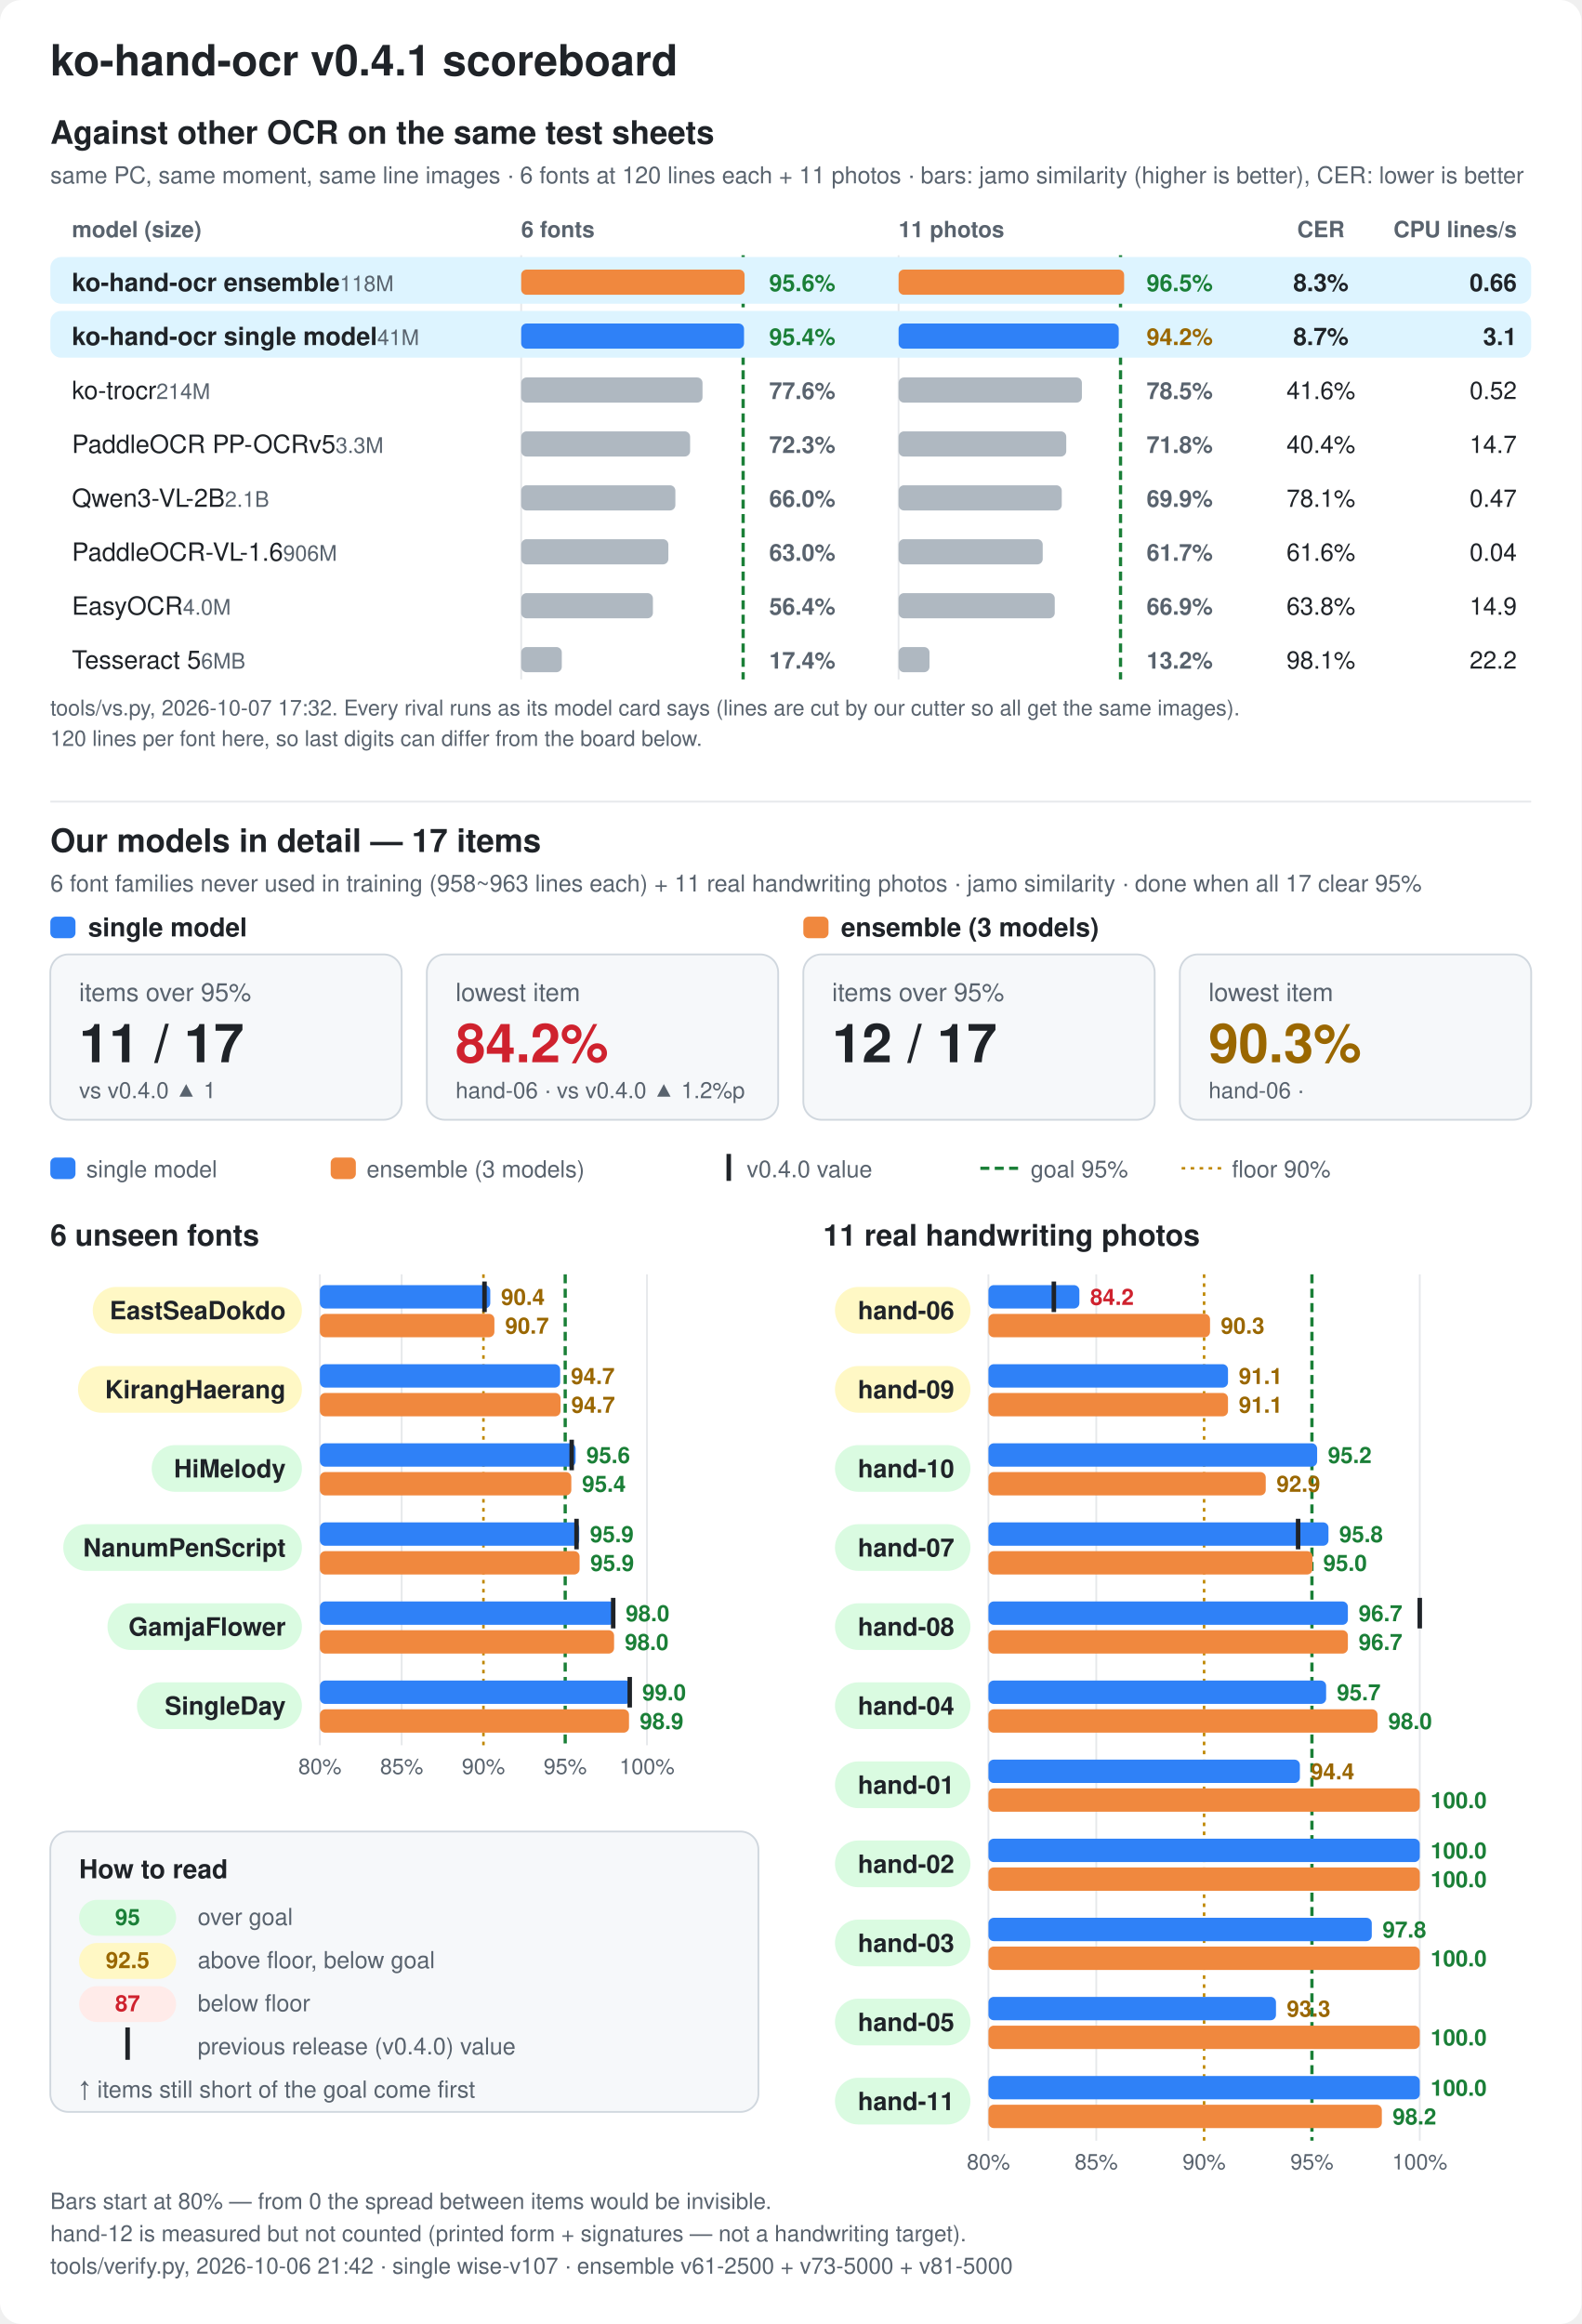
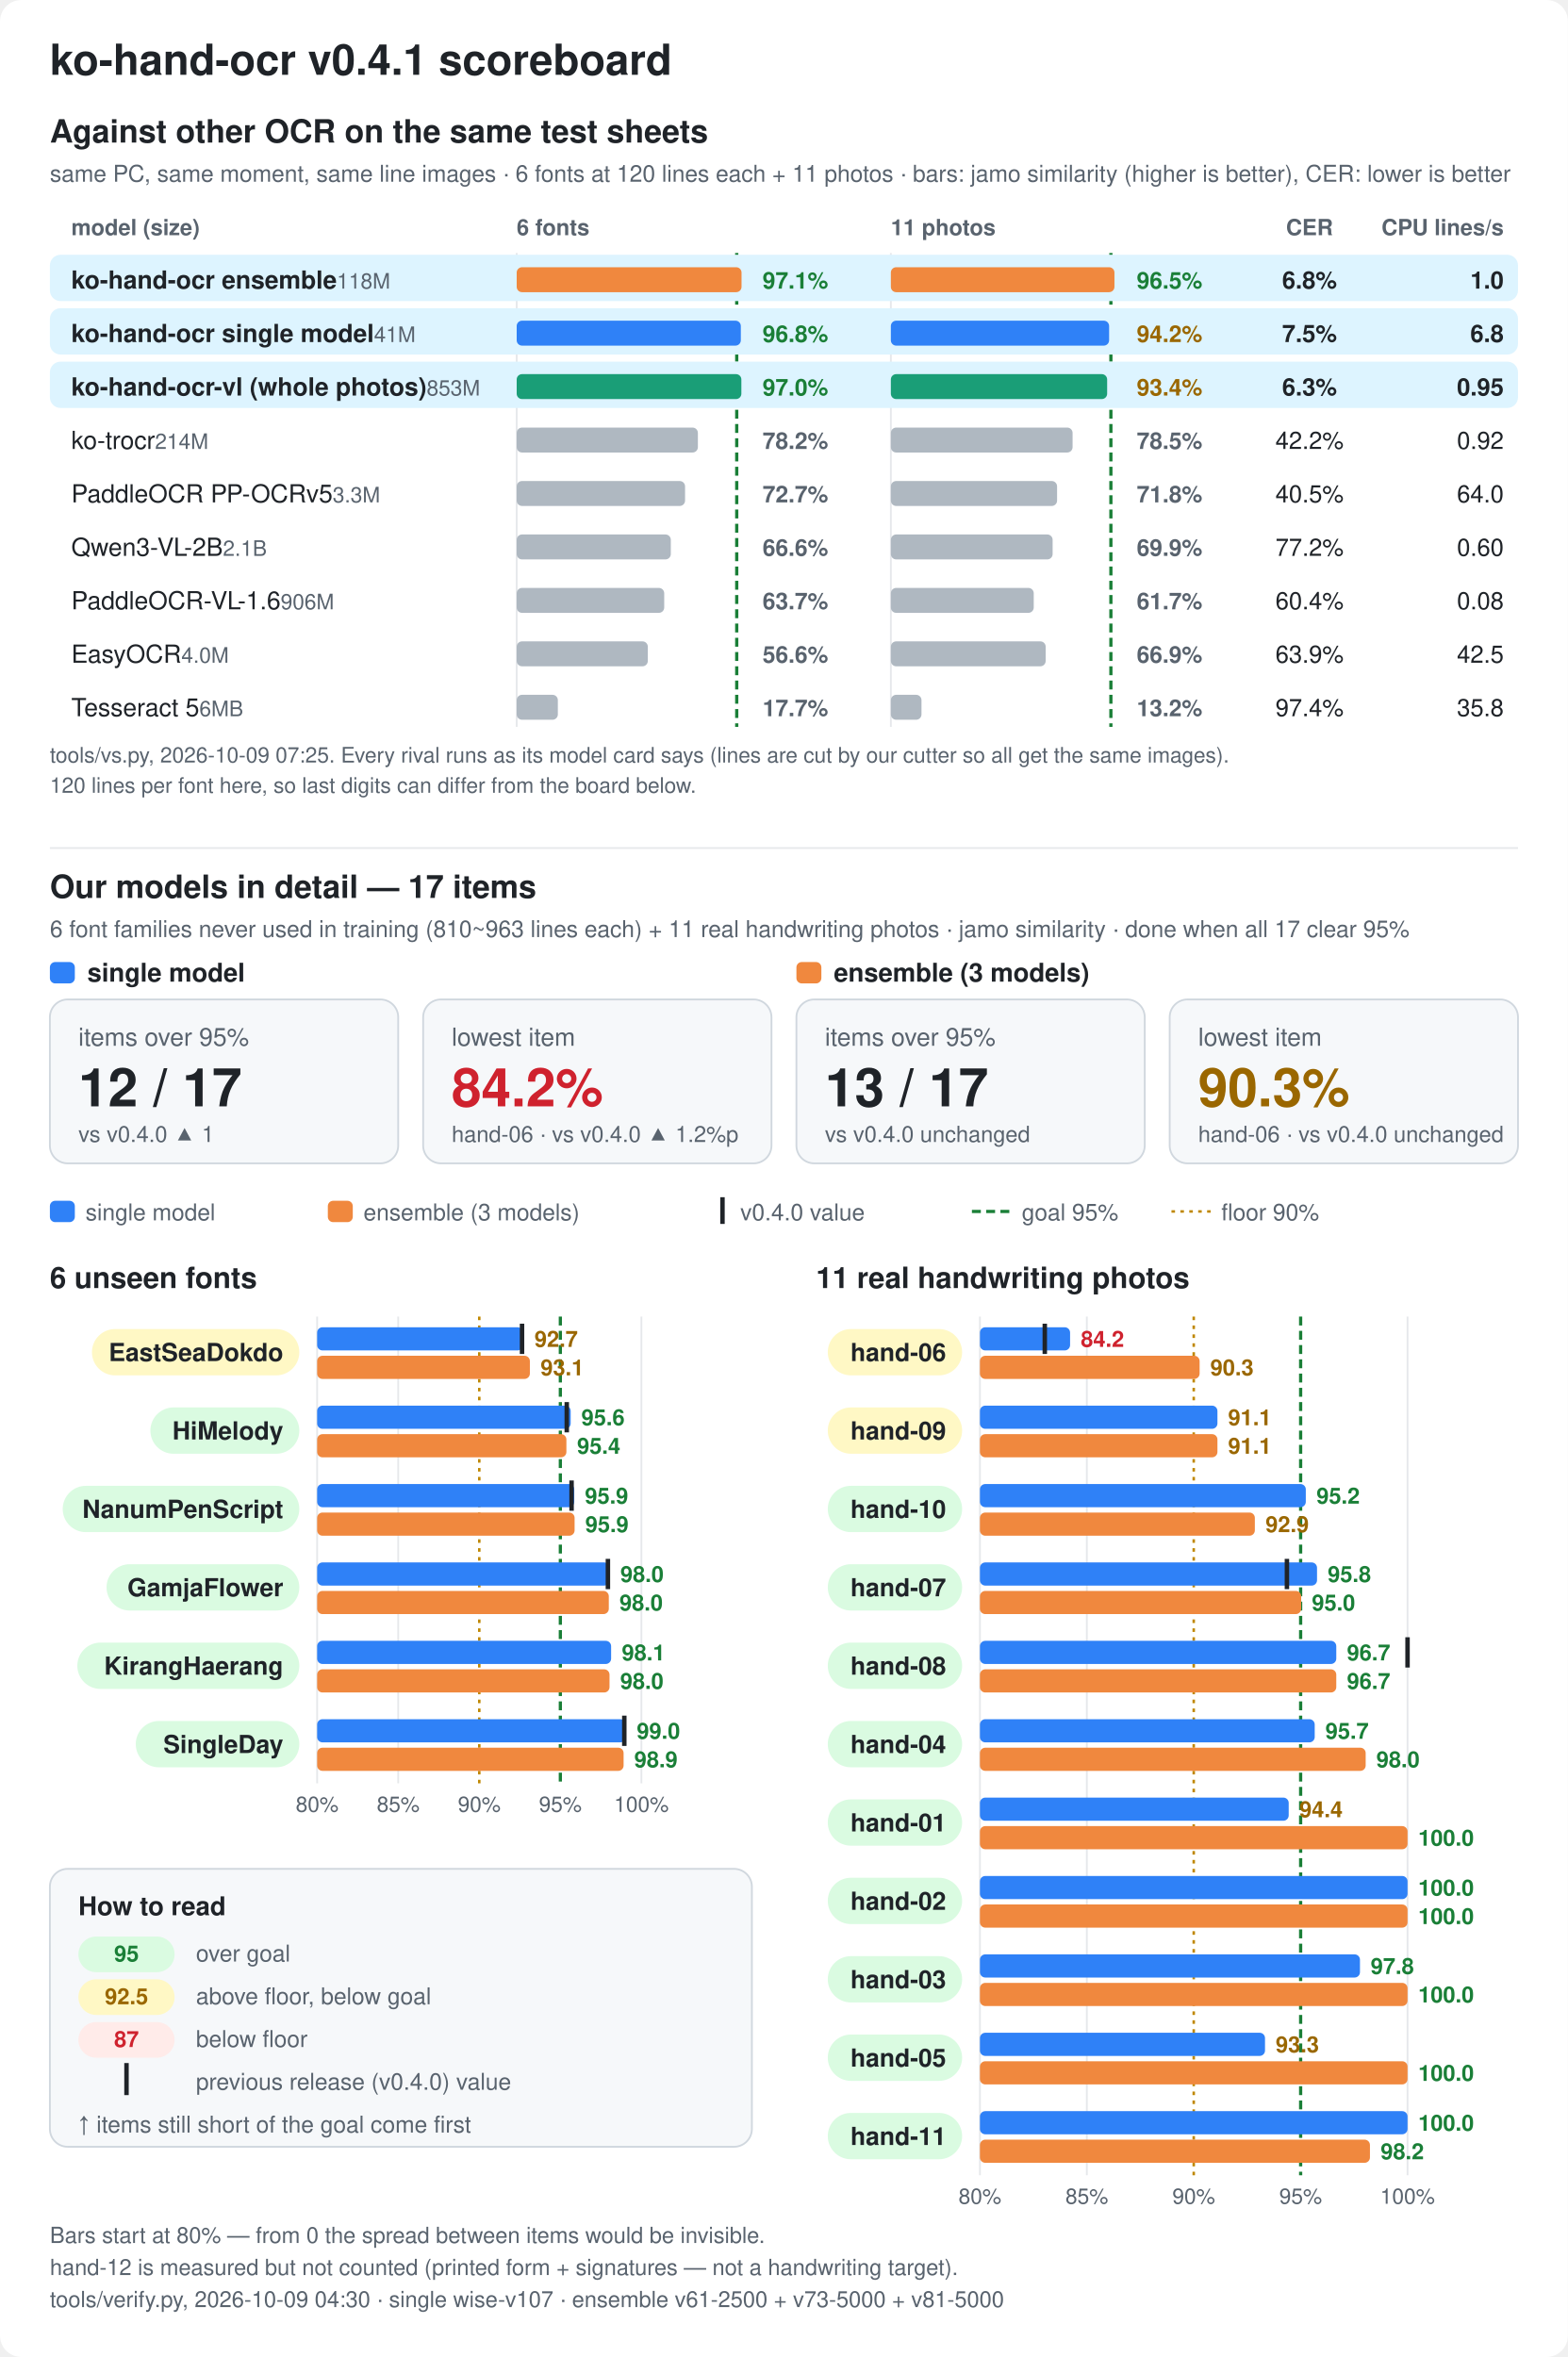
- <svg xmlns="http://www.w3.org/2000/svg" viewBox="0 0 880 1293" width="880" height="1293" role="img" aria-label="ko-hand-ocr v0.4.1 scoreboard. Single model: 11 of 17 items over 95%, lowest hand-06 84.2%. Ensemble: 12 of 17 over, lowest hand-06 90.3%.">
+ <svg xmlns="http://www.w3.org/2000/svg" viewBox="0 0 880 1323" width="880" height="1323" role="img" aria-label="ko-hand-ocr v0.4.1 scoreboard. Single model: 12 of 17 items over 95%, lowest hand-06 84.2%. Ensemble: 13 of 17 over, lowest hand-06 90.3%.">
  <style>
  .surface{fill:#ffffff}
  .card{fill:#f6f8fa;stroke:#d0d7de;stroke-width:1}
  .ink{fill:#1f2328}
  .ink2{fill:#59636e}
  .s1{fill:#2f81f7}
  .s2{fill:#f0883e}
  .s3{fill:#afb8c1}
+   .s4{fill:#1a9e77}
  .mine{fill:#ddf4ff}
  .was{stroke:#1f2328;stroke-width:2.5}
  .grid{stroke:#e6e8eb;stroke-width:1}
  .goal{stroke:#1a7f37;stroke-width:1.8;stroke-dasharray:5 3}
  .floor{stroke:#bf8700;stroke-width:1.4;stroke-dasharray:2 3}
  .pass{fill:#1a7f37}
  .warn{fill:#9a6700}
  .fail{fill:#cf222e}
  .chip-pass{fill:#dafbe1}
  .chip-warn{fill:#fff8c5}
  .chip-fail{fill:#ffebe9}
  text{font-family:-apple-system,BlinkMacSystemFont,"Segoe UI","Noto Sans KR","Malgun Gothic",Helvetica,Arial,sans-serif}
  @media (prefers-color-scheme: dark){
    .surface{fill:#0d1117}
    .card{fill:#161b22;stroke:#30363d}
    .ink{fill:#e6edf3}
    .ink2{fill:#9198a1}
    .s1{fill:#4493f8}
    .s2{fill:#f0883e}
    .s3{fill:#656c76}
+     .s4{fill:#2bb58c}
    .mine{fill:#0c2d6b}
    .was{stroke:#e6edf3}
    .grid{stroke:#262c36}
    .goal{stroke:#3fb950}
    .floor{stroke:#d29922}
    .pass{fill:#3fb950}
    .warn{fill:#d29922}
    .fail{fill:#f85149}
    .chip-pass{fill:#12261e}
    .chip-warn{fill:#272115}
    .chip-fail{fill:#2d1517}
  }
</style>
-   <rect class="surface" width="880" height="1293" rx="12" />
+   <rect class="surface" width="880" height="1323" rx="12" />
  <text class="ink" x="28" y="42" font-size="24" font-weight="700">ko-hand-ocr v0.4.1 scoreboard</text>
  <text class="ink" x="28" y="80" font-size="18" font-weight="700">Against other OCR on the same test sheets</text>
  <text class="ink2" x="28" y="102" font-size="13">same PC, same moment, same line images · 6 fonts at 120 lines each + 11 photos · bars: jamo similarity (higher is better), CER: lower is better</text>
  <text class="ink2" x="40" y="132" font-size="12.5" font-weight="600">model (size)</text>
  <text class="ink2" x="290" y="132" font-size="12.5" font-weight="600">6 fonts</text>
  <text class="ink2" x="500" y="132" font-size="12.5" font-weight="600">11 photos</text>
  <text class="ink2" x="735" y="132" font-size="12.5" font-weight="600" text-anchor="middle">CER</text>
  <text class="ink2" x="844" y="132" font-size="12.5" font-weight="600" text-anchor="end">CPU lines/s</text>
-   <line class="goal" x1="413.5" y1="142" x2="413.5" y2="378" />
-   <line class="grid" x1="290" y1="142" x2="290" y2="378" />
-   <line class="goal" x1="623.5" y1="142" x2="623.5" y2="378" />
-   <line class="grid" x1="500" y1="142" x2="500" y2="378" />
+   <line class="goal" x1="413.5" y1="142" x2="413.5" y2="408" />
+   <line class="grid" x1="290" y1="142" x2="290" y2="408" />
+   <line class="goal" x1="623.5" y1="142" x2="623.5" y2="408" />
+   <line class="grid" x1="500" y1="142" x2="500" y2="408" />
  <rect class="mine" x="28" y="143" width="824" height="26" rx="6" />
  <text class="ink" x="40" y="162" font-size="14" font-weight="700">ko-hand-ocr ensemble<tspan class="ink2" font-size="12" font-weight="400"> 118M</tspan>
  </text>
-   <rect class="s2" x="290" y="150" width="124.3" height="14" rx="3" />
-   <text class="pass" x="428" y="162" font-size="13" font-weight="700">95.6%</text>
+   <rect class="s2" x="290" y="150" width="126.2" height="14" rx="3" />
+   <text class="pass" x="428" y="162" font-size="13" font-weight="700">97.1%</text>
  <rect class="s2" x="500" y="150" width="125.5" height="14" rx="3" />
  <text class="pass" x="638" y="162" font-size="13" font-weight="700">96.5%</text>
-   <text class="ink" x="735" y="162" font-size="13.5" font-weight="700" text-anchor="middle">8.3%</text>
-   <text class="ink" x="844" y="162" font-size="13.5" font-weight="700" text-anchor="end">0.66</text>
+   <text class="ink" x="735" y="162" font-size="13.5" font-weight="700" text-anchor="middle">6.8%</text>
+   <text class="ink" x="844" y="162" font-size="13.5" font-weight="700" text-anchor="end">1.0</text>
  <rect class="mine" x="28" y="173" width="824" height="26" rx="6" />
  <text class="ink" x="40" y="192" font-size="14" font-weight="700">ko-hand-ocr single model<tspan class="ink2" font-size="12" font-weight="400"> 41M</tspan>
  </text>
-   <rect class="s1" x="290" y="180" width="124.0" height="14" rx="3" />
-   <text class="pass" x="428" y="192" font-size="13" font-weight="700">95.4%</text>
+   <rect class="s1" x="290" y="180" width="125.8" height="14" rx="3" />
+   <text class="pass" x="428" y="192" font-size="13" font-weight="700">96.8%</text>
  <rect class="s1" x="500" y="180" width="122.5" height="14" rx="3" />
  <text class="warn" x="638" y="192" font-size="13" font-weight="700">94.2%</text>
-   <text class="ink" x="735" y="192" font-size="13.5" font-weight="700" text-anchor="middle">8.7%</text>
-   <text class="ink" x="844" y="192" font-size="13.5" font-weight="700" text-anchor="end">3.1</text>
-   <text class="ink" x="40" y="222" font-size="14" font-weight="500">ko-trocr<tspan class="ink2" font-size="12" font-weight="400"> 214M</tspan>
-   </text>
-   <rect class="s3" x="290" y="210" width="100.9" height="14" rx="3" />
-   <text class="ink2" x="428" y="222" font-size="13" font-weight="700">77.6%</text>
-   <rect class="s3" x="500" y="210" width="102.0" height="14" rx="3" />
-   <text class="ink2" x="638" y="222" font-size="13" font-weight="700">78.5%</text>
-   <text class="ink" x="735" y="222" font-size="13.5" font-weight="500" text-anchor="middle">41.6%</text>
-   <text class="ink" x="844" y="222" font-size="13.5" font-weight="500" text-anchor="end">0.52</text>
-   <text class="ink" x="40" y="252" font-size="14" font-weight="500">PaddleOCR PP-OCRv5<tspan class="ink2" font-size="12" font-weight="400"> 3.3M</tspan>
-   </text>
-   <rect class="s3" x="290" y="240" width="94.0" height="14" rx="3" />
-   <text class="ink2" x="428" y="252" font-size="13" font-weight="700">72.3%</text>
-   <rect class="s3" x="500" y="240" width="93.3" height="14" rx="3" />
-   <text class="ink2" x="638" y="252" font-size="13" font-weight="700">71.8%</text>
-   <text class="ink" x="735" y="252" font-size="13.5" font-weight="500" text-anchor="middle">40.4%</text>
-   <text class="ink" x="844" y="252" font-size="13.5" font-weight="500" text-anchor="end">14.7</text>
-   <text class="ink" x="40" y="282" font-size="14" font-weight="500">Qwen3-VL-2B<tspan class="ink2" font-size="12" font-weight="400"> 2.1B</tspan>
-   </text>
-   <rect class="s3" x="290" y="270" width="85.8" height="14" rx="3" />
-   <text class="ink2" x="428" y="282" font-size="13" font-weight="700">66.0%</text>
-   <rect class="s3" x="500" y="270" width="90.8" height="14" rx="3" />
-   <text class="ink2" x="638" y="282" font-size="13" font-weight="700">69.9%</text>
-   <text class="ink" x="735" y="282" font-size="13.5" font-weight="500" text-anchor="middle">78.1%</text>
-   <text class="ink" x="844" y="282" font-size="13.5" font-weight="500" text-anchor="end">0.47</text>
-   <text class="ink" x="40" y="312" font-size="14" font-weight="500">PaddleOCR-VL-1.6<tspan class="ink2" font-size="12" font-weight="400"> 906M</tspan>
-   </text>
-   <rect class="s3" x="290" y="300" width="81.9" height="14" rx="3" />
-   <text class="ink2" x="428" y="312" font-size="13" font-weight="700">63.0%</text>
-   <rect class="s3" x="500" y="300" width="80.2" height="14" rx="3" />
-   <text class="ink2" x="638" y="312" font-size="13" font-weight="700">61.7%</text>
-   <text class="ink" x="735" y="312" font-size="13.5" font-weight="500" text-anchor="middle">61.6%</text>
-   <text class="ink" x="844" y="312" font-size="13.5" font-weight="500" text-anchor="end">0.04</text>
-   <text class="ink" x="40" y="342" font-size="14" font-weight="500">EasyOCR<tspan class="ink2" font-size="12" font-weight="400"> 4.0M</tspan>
-   </text>
-   <rect class="s3" x="290" y="330" width="73.3" height="14" rx="3" />
-   <text class="ink2" x="428" y="342" font-size="13" font-weight="700">56.4%</text>
-   <rect class="s3" x="500" y="330" width="86.9" height="14" rx="3" />
-   <text class="ink2" x="638" y="342" font-size="13" font-weight="700">66.9%</text>
-   <text class="ink" x="735" y="342" font-size="13.5" font-weight="500" text-anchor="middle">63.8%</text>
-   <text class="ink" x="844" y="342" font-size="13.5" font-weight="500" text-anchor="end">14.9</text>
-   <text class="ink" x="40" y="372" font-size="14" font-weight="500">Tesseract 5<tspan class="ink2" font-size="12" font-weight="400"> 6MB</tspan>
-   </text>
-   <rect class="s3" x="290" y="360" width="22.6" height="14" rx="3" />
-   <text class="ink2" x="428" y="372" font-size="13" font-weight="700">17.4%</text>
-   <rect class="s3" x="500" y="360" width="17.2" height="14" rx="3" />
-   <text class="ink2" x="638" y="372" font-size="13" font-weight="700">13.2%</text>
-   <text class="ink" x="735" y="372" font-size="13.5" font-weight="500" text-anchor="middle">98.1%</text>
-   <text class="ink" x="844" y="372" font-size="13.5" font-weight="500" text-anchor="end">22.2</text>
-   <text class="ink2" x="28" y="398" font-size="12">tools/vs.py, 2026-10-07 17:32. Every rival runs as its model card says (lines are cut by our cutter so all get the same images).</text>
-   <text class="ink2" x="28" y="415" font-size="12">120 lines per font here, so last digits can differ from the board below.</text>
-   <line class="grid" x1="28" y1="446.0" x2="852" y2="446.0" />
-   <text class="ink" x="28" y="474.0" font-size="18" font-weight="700">Our models in detail — 17 items</text>
-   <text class="ink2" x="28" y="496.0" font-size="13">6 font families never used in training (958~963 lines each) + 11 real handwriting photos · jamo similarity · done when all 17 clear 95%</text>
-   <rect class="s1" x="28.0" y="510.0" width="14" height="12" rx="3" />
-   <text class="ink" x="49.0" y="521.0" font-size="14.5" font-weight="700">single model</text>
-   <rect class="card" x="28.0" y="531" width="195.5" height="92" rx="10" />
-   <text class="ink2" x="44.0" y="557" font-size="14">items over 95%</text>
-   <text class="ink" x="44.0" y="591" font-size="30" font-weight="700">11 / 17</text>
-   <text class="ink2" x="44.0" y="611" font-size="12.5">vs v0.4.0 ▲ 1</text>
-   <rect class="card" x="237.5" y="531" width="195.5" height="92" rx="10" />
-   <text class="ink2" x="253.5" y="557" font-size="14">lowest item</text>
-   <text class="fail" x="253.5" y="591" font-size="30" font-weight="700">84.2%</text>
-   <text class="ink2" x="253.5" y="611" font-size="12.5">hand-06 · vs v0.4.0 ▲ 1.2%p</text>
-   <rect class="s2" x="447.0" y="510.0" width="14" height="12" rx="3" />
-   <text class="ink" x="468.0" y="521.0" font-size="14.5" font-weight="700">ensemble (3 models)</text>
-   <rect class="card" x="447.0" y="531" width="195.5" height="92" rx="10" />
-   <text class="ink2" x="463.0" y="557" font-size="14">items over 95%</text>
-   <text class="ink" x="463.0" y="591" font-size="30" font-weight="700">12 / 17</text>
-   <text class="ink2" x="463.0" y="611" font-size="12.5" />
-   <rect class="card" x="656.5" y="531" width="195.5" height="92" rx="10" />
-   <text class="ink2" x="672.5" y="557" font-size="14">lowest item</text>
-   <text class="warn" x="672.5" y="591" font-size="30" font-weight="700">90.3%</text>
-   <text class="ink2" x="672.5" y="611" font-size="12.5">hand-06 · </text>
-   <rect class="s1" x="28" y="644" width="14" height="12" rx="3" />
-   <text class="ink2" x="48" y="655" font-size="13">single model</text>
-   <rect class="s2" x="184.0" y="644" width="14" height="12" rx="3" />
-   <text class="ink2" x="204.0" y="655" font-size="13">ensemble (3 models)</text>
-   <line class="was" x1="405.5" y1="642" x2="405.5" y2="657" />
-   <text class="ink2" x="415.5" y="655" font-size="13">v0.4.0 value</text>
-   <line class="goal" x1="545.5" y1="650" x2="567.5" y2="650" />
-   <text class="ink2" x="573.5" y="655" font-size="13">goal 95%</text>
-   <line class="floor" x1="657.5" y1="650" x2="679.5" y2="650" />
-   <text class="ink2" x="685.5" y="655" font-size="13">floor 90%</text>
-   <text class="ink" x="28" y="693" font-size="16.5" font-weight="700">6 unseen fonts</text>
-   <line class="grid" x1="178.0" y1="709" x2="178.0" y2="971" />
-   <text class="ink2" x="178.0" y="987" font-size="12" text-anchor="middle">80%</text>
-   <line class="grid" x1="223.5" y1="709" x2="223.5" y2="971" />
-   <text class="ink2" x="223.5" y="987" font-size="12" text-anchor="middle">85%</text>
-   <line class="floor" x1="269.0" y1="709" x2="269.0" y2="971" />
-   <text class="ink2" x="269.0" y="987" font-size="12" text-anchor="middle">90%</text>
-   <line class="goal" x1="314.5" y1="709" x2="314.5" y2="971" />
-   <text class="ink2" x="314.5" y="987" font-size="12" text-anchor="middle">95%</text>
-   <line class="grid" x1="360.0" y1="709" x2="360.0" y2="971" />
-   <text class="ink2" x="360.0" y="987" font-size="12" text-anchor="middle">100%</text>
-   <rect class="chip-warn" x="51.6" y="716" width="116.4" height="26" rx="13" />
-   <text class="ink" x="159.0" y="734" font-size="14" font-weight="600" text-anchor="end">EastSeaDokdo</text>
-   <rect class="s1" x="178.0" y="715" width="94.8" height="13" rx="3" />
-   <line class="was" x1="269.6" y1="713" x2="269.6" y2="730" />
-   <text class="warn" x="278.8" y="726" font-size="12.5" font-weight="700">90.4</text>
-   <rect class="s2" x="178.0" y="731" width="97.1" height="13" rx="3" />
-   <text class="warn" x="281.1" y="742" font-size="12.5" font-weight="700">90.7</text>
-   <rect class="chip-warn" x="43.4" y="760" width="124.6" height="26" rx="13" />
-   <text class="ink" x="159.0" y="778" font-size="14" font-weight="600" text-anchor="end">KirangHaerang</text>
-   <rect class="s1" x="178.0" y="759" width="133.7" height="13" rx="3" />
-   <text class="warn" x="317.7" y="770" font-size="12.5" font-weight="700">94.7</text>
-   <rect class="s2" x="178.0" y="775" width="133.9" height="13" rx="3" />
-   <text class="warn" x="317.9" y="786" font-size="12.5" font-weight="700">94.7</text>
-   <rect class="chip-pass" x="84.4" y="804" width="83.6" height="26" rx="13" />
-   <text class="ink" x="159.0" y="822" font-size="14" font-weight="600" text-anchor="end">HiMelody</text>
-   <rect class="s1" x="178.0" y="803" width="142.3" height="13" rx="3" />
-   <line class="was" x1="318.1" y1="801" x2="318.1" y2="818" />
-   <text class="pass" x="326.3" y="814" font-size="12.5" font-weight="700">95.6</text>
-   <rect class="s2" x="178.0" y="819" width="139.9" height="13" rx="3" />
-   <text class="pass" x="323.9" y="830" font-size="12.5" font-weight="700">95.4</text>
-   <rect class="chip-pass" x="35.2" y="848" width="132.8" height="26" rx="13" />
-   <text class="ink" x="159.0" y="866" font-size="14" font-weight="600" text-anchor="end">NanumPenScript</text>
-   <rect class="s1" x="178.0" y="847" width="144.3" height="13" rx="3" />
-   <line class="was" x1="320.8" y1="845" x2="320.8" y2="862" />
-   <text class="pass" x="328.3" y="858" font-size="12.5" font-weight="700">95.9</text>
-   <rect class="s2" x="178.0" y="863" width="144.5" height="13" rx="3" />
-   <text class="pass" x="328.5" y="874" font-size="12.5" font-weight="700">95.9</text>
-   <rect class="chip-pass" x="59.8" y="892" width="108.2" height="26" rx="13" />
-   <text class="ink" x="159.0" y="910" font-size="14" font-weight="600" text-anchor="end">GamjaFlower</text>
-   <rect class="s1" x="178.0" y="891" width="164.1" height="13" rx="3" />
-   <line class="was" x1="341.2" y1="889" x2="341.2" y2="906" />
-   <text class="pass" x="348.2" y="902" font-size="12.5" font-weight="700">98.0</text>
-   <rect class="s2" x="178.0" y="907" width="163.7" height="13" rx="3" />
-   <text class="pass" x="347.7" y="918" font-size="12.5" font-weight="700">98.0</text>
-   <rect class="chip-pass" x="76.2" y="936" width="91.8" height="26" rx="13" />
-   <text class="ink" x="159.0" y="954" font-size="14" font-weight="600" text-anchor="end">SingleDay</text>
-   <rect class="s1" x="178.0" y="935" width="173.1" height="13" rx="3" />
-   <line class="was" x1="350.4" y1="933" x2="350.4" y2="950" />
-   <text class="pass" x="357.4" y="946" font-size="12.5" font-weight="700">99.0</text>
-   <rect class="s2" x="178.0" y="951" width="172.0" height="13" rx="3" />
-   <text class="pass" x="356.0" y="962" font-size="12.5" font-weight="700">98.9</text>
-   <text class="ink" x="458.0" y="693" font-size="16.5" font-weight="700">11 real handwriting photos</text>
-   <line class="grid" x1="550.0" y1="709" x2="550.0" y2="1191" />
-   <text class="ink2" x="550.0" y="1207" font-size="12" text-anchor="middle">80%</text>
-   <line class="grid" x1="610.0" y1="709" x2="610.0" y2="1191" />
-   <text class="ink2" x="610.0" y="1207" font-size="12" text-anchor="middle">85%</text>
-   <line class="floor" x1="670.0" y1="709" x2="670.0" y2="1191" />
-   <text class="ink2" x="670.0" y="1207" font-size="12" text-anchor="middle">90%</text>
-   <line class="goal" x1="730.0" y1="709" x2="730.0" y2="1191" />
-   <text class="ink2" x="730.0" y="1207" font-size="12" text-anchor="middle">95%</text>
-   <line class="grid" x1="790.0" y1="709" x2="790.0" y2="1191" />
-   <text class="ink2" x="790.0" y="1207" font-size="12" text-anchor="middle">100%</text>
-   <rect class="chip-warn" x="464.6" y="716" width="75.4" height="26" rx="13" />
-   <text class="ink" x="531.0" y="734" font-size="14" font-weight="600" text-anchor="end">hand-06</text>
-   <rect class="s1" x="550.0" y="715" width="50.6" height="13" rx="3" />
-   <line class="was" x1="586.4" y1="713" x2="586.4" y2="730" />
-   <text class="fail" x="606.6" y="726" font-size="12.5" font-weight="700">84.2</text>
-   <rect class="s2" x="550.0" y="731" width="123.3" height="13" rx="3" />
-   <text class="warn" x="679.3" y="742" font-size="12.5" font-weight="700">90.3</text>
-   <rect class="chip-warn" x="464.6" y="760" width="75.4" height="26" rx="13" />
-   <text class="ink" x="531.0" y="778" font-size="14" font-weight="600" text-anchor="end">hand-09</text>
-   <rect class="s1" x="550.0" y="759" width="133.3" height="13" rx="3" />
-   <text class="warn" x="689.3" y="770" font-size="12.5" font-weight="700">91.1</text>
-   <rect class="s2" x="550.0" y="775" width="133.3" height="13" rx="3" />
-   <text class="warn" x="689.3" y="786" font-size="12.5" font-weight="700">91.1</text>
-   <rect class="chip-pass" x="464.6" y="804" width="75.4" height="26" rx="13" />
-   <text class="ink" x="531.0" y="822" font-size="14" font-weight="600" text-anchor="end">hand-10</text>
-   <rect class="s1" x="550.0" y="803" width="182.9" height="13" rx="3" />
-   <text class="pass" x="738.9" y="814" font-size="12.5" font-weight="700">95.2</text>
-   <rect class="s2" x="550.0" y="819" width="154.3" height="13" rx="3" />
-   <text class="warn" x="710.3" y="830" font-size="12.5" font-weight="700">92.9</text>
-   <rect class="chip-pass" x="464.6" y="848" width="75.4" height="26" rx="13" />
-   <text class="ink" x="531.0" y="866" font-size="14" font-weight="600" text-anchor="end">hand-07</text>
-   <rect class="s1" x="550.0" y="847" width="189.2" height="13" rx="3" />
-   <line class="was" x1="722.3" y1="845" x2="722.3" y2="862" />
-   <text class="pass" x="745.2" y="858" font-size="12.5" font-weight="700">95.8</text>
-   <rect class="s2" x="550.0" y="863" width="180.3" height="13" rx="3" />
-   <text class="pass" x="736.3" y="874" font-size="12.5" font-weight="700">95.0</text>
-   <rect class="chip-pass" x="464.6" y="892" width="75.4" height="26" rx="13" />
-   <text class="ink" x="531.0" y="910" font-size="14" font-weight="600" text-anchor="end">hand-08</text>
-   <rect class="s1" x="550.0" y="891" width="200.0" height="13" rx="3" />
-   <line class="was" x1="790.0" y1="889" x2="790.0" y2="906" />
-   <text class="pass" x="756.0" y="902" font-size="12.5" font-weight="700">96.7</text>
-   <rect class="s2" x="550.0" y="907" width="200.0" height="13" rx="3" />
-   <text class="pass" x="756.0" y="918" font-size="12.5" font-weight="700">96.7</text>
-   <rect class="chip-pass" x="464.6" y="936" width="75.4" height="26" rx="13" />
-   <text class="ink" x="531.0" y="954" font-size="14" font-weight="600" text-anchor="end">hand-04</text>
-   <rect class="s1" x="550.0" y="935" width="187.9" height="13" rx="3" />
-   <text class="pass" x="743.9" y="946" font-size="12.5" font-weight="700">95.7</text>
-   <rect class="s2" x="550.0" y="951" width="216.5" height="13" rx="3" />
-   <text class="pass" x="772.5" y="962" font-size="12.5" font-weight="700">98.0</text>
-   <rect class="chip-pass" x="464.6" y="980" width="75.4" height="26" rx="13" />
-   <text class="ink" x="531.0" y="998" font-size="14" font-weight="600" text-anchor="end">hand-01</text>
-   <rect class="s1" x="550.0" y="979" width="173.3" height="13" rx="3" />
-   <text class="warn" x="729.3" y="990" font-size="12.5" font-weight="700">94.4</text>
-   <rect class="s2" x="550.0" y="995" width="240.0" height="13" rx="3" />
-   <text class="pass" x="796.0" y="1006" font-size="12.5" font-weight="700">100.0</text>
-   <rect class="chip-pass" x="464.6" y="1024" width="75.4" height="26" rx="13" />
-   <text class="ink" x="531.0" y="1042" font-size="14" font-weight="600" text-anchor="end">hand-02</text>
-   <rect class="s1" x="550.0" y="1023" width="240.0" height="13" rx="3" />
-   <text class="pass" x="796.0" y="1034" font-size="12.5" font-weight="700">100.0</text>
-   <rect class="s2" x="550.0" y="1039" width="240.0" height="13" rx="3" />
-   <text class="pass" x="796.0" y="1050" font-size="12.5" font-weight="700">100.0</text>
-   <rect class="chip-pass" x="464.6" y="1068" width="75.4" height="26" rx="13" />
-   <text class="ink" x="531.0" y="1086" font-size="14" font-weight="600" text-anchor="end">hand-03</text>
-   <rect class="s1" x="550.0" y="1067" width="213.3" height="13" rx="3" />
-   <text class="pass" x="769.3" y="1078" font-size="12.5" font-weight="700">97.8</text>
-   <rect class="s2" x="550.0" y="1083" width="240.0" height="13" rx="3" />
-   <text class="pass" x="796.0" y="1094" font-size="12.5" font-weight="700">100.0</text>
-   <rect class="chip-pass" x="464.6" y="1112" width="75.4" height="26" rx="13" />
-   <text class="ink" x="531.0" y="1130" font-size="14" font-weight="600" text-anchor="end">hand-05</text>
-   <rect class="s1" x="550.0" y="1111" width="160.0" height="13" rx="3" />
-   <text class="warn" x="716.0" y="1122" font-size="12.5" font-weight="700">93.3</text>
-   <rect class="s2" x="550.0" y="1127" width="240.0" height="13" rx="3" />
-   <text class="pass" x="796.0" y="1138" font-size="12.5" font-weight="700">100.0</text>
-   <rect class="chip-pass" x="464.6" y="1156" width="75.4" height="26" rx="13" />
-   <text class="ink" x="531.0" y="1174" font-size="14" font-weight="600" text-anchor="end">hand-11</text>
-   <rect class="s1" x="550.0" y="1155" width="240.0" height="13" rx="3" />
-   <text class="pass" x="796.0" y="1166" font-size="12.5" font-weight="700">100.0</text>
-   <rect class="s2" x="550.0" y="1171" width="218.9" height="13" rx="3" />
-   <text class="pass" x="774.9" y="1182" font-size="12.5" font-weight="700">98.2</text>
-   <rect class="card" x="28" y="1019" width="394.0" height="156" rx="10" />
-   <text class="ink" x="44" y="1045" font-size="14.5" font-weight="700">How to read</text>
-   <rect class="chip-pass" x="44" y="1057" width="54" height="20" rx="10" />
-   <text class="pass" x="71" y="1071" font-size="12.5" font-weight="700" text-anchor="middle">95</text>
-   <text class="ink2" x="110" y="1071" font-size="13">over goal</text>
-   <rect class="chip-warn" x="44" y="1081" width="54" height="20" rx="10" />
-   <text class="warn" x="71" y="1095" font-size="12.5" font-weight="700" text-anchor="middle">92.5</text>
-   <text class="ink2" x="110" y="1095" font-size="13">above floor, below goal</text>
-   <rect class="chip-fail" x="44" y="1105" width="54" height="20" rx="10" />
-   <text class="fail" x="71" y="1119" font-size="12.5" font-weight="700" text-anchor="middle">87</text>
-   <text class="ink2" x="110" y="1119" font-size="13">below floor</text>
-   <line class="was" x1="71" y1="1128" x2="71" y2="1146" />
-   <text class="ink2" x="110" y="1143" font-size="13">previous release (v0.4.0) value</text>
-   <text class="ink2" x="44" y="1167" font-size="13">↑ items still short of the goal come first</text>
-   <text class="ink2" x="28" y="1229" font-size="12.5">Bars start at 80% — from 0 the spread between items would be invisible.</text>
-   <text class="ink2" x="28" y="1247" font-size="12.5">hand-12 is measured but not counted (printed form + signatures — not a handwriting target).</text>
-   <text class="ink2" x="28" y="1265" font-size="12.5">tools/verify.py, 2026-10-06 21:42 · single wise-v107 · ensemble v61-2500 + v73-5000 + v81-5000</text>
+   <text class="ink" x="735" y="192" font-size="13.5" font-weight="700" text-anchor="middle">7.5%</text>
+   <text class="ink" x="844" y="192" font-size="13.5" font-weight="700" text-anchor="end">6.8</text>
+   <rect class="mine" x="28" y="203" width="824" height="26" rx="6" />
+   <text class="ink" x="40" y="222" font-size="14" font-weight="700">ko-hand-ocr-vl (whole photos)<tspan class="ink2" font-size="12" font-weight="400"> 853M</tspan>
+   </text>
+   <rect class="s4" x="290" y="210" width="126.1" height="14" rx="3" />
+   <text class="pass" x="428" y="222" font-size="13" font-weight="700">97.0%</text>
+   <rect class="s4" x="500" y="210" width="121.4" height="14" rx="3" />
+   <text class="warn" x="638" y="222" font-size="13" font-weight="700">93.4%</text>
+   <text class="ink" x="735" y="222" font-size="13.5" font-weight="700" text-anchor="middle">6.3%</text>
+   <text class="ink" x="844" y="222" font-size="13.5" font-weight="700" text-anchor="end">0.95</text>
+   <text class="ink" x="40" y="252" font-size="14" font-weight="500">ko-trocr<tspan class="ink2" font-size="12" font-weight="400"> 214M</tspan>
+   </text>
+   <rect class="s3" x="290" y="240" width="101.7" height="14" rx="3" />
+   <text class="ink2" x="428" y="252" font-size="13" font-weight="700">78.2%</text>
+   <rect class="s3" x="500" y="240" width="102.0" height="14" rx="3" />
+   <text class="ink2" x="638" y="252" font-size="13" font-weight="700">78.5%</text>
+   <text class="ink" x="735" y="252" font-size="13.5" font-weight="500" text-anchor="middle">42.2%</text>
+   <text class="ink" x="844" y="252" font-size="13.5" font-weight="500" text-anchor="end">0.92</text>
+   <text class="ink" x="40" y="282" font-size="14" font-weight="500">PaddleOCR PP-OCRv5<tspan class="ink2" font-size="12" font-weight="400"> 3.3M</tspan>
+   </text>
+   <rect class="s3" x="290" y="270" width="94.5" height="14" rx="3" />
+   <text class="ink2" x="428" y="282" font-size="13" font-weight="700">72.7%</text>
+   <rect class="s3" x="500" y="270" width="93.3" height="14" rx="3" />
+   <text class="ink2" x="638" y="282" font-size="13" font-weight="700">71.8%</text>
+   <text class="ink" x="735" y="282" font-size="13.5" font-weight="500" text-anchor="middle">40.5%</text>
+   <text class="ink" x="844" y="282" font-size="13.5" font-weight="500" text-anchor="end">64.0</text>
+   <text class="ink" x="40" y="312" font-size="14" font-weight="500">Qwen3-VL-2B<tspan class="ink2" font-size="12" font-weight="400"> 2.1B</tspan>
+   </text>
+   <rect class="s3" x="290" y="300" width="86.5" height="14" rx="3" />
+   <text class="ink2" x="428" y="312" font-size="13" font-weight="700">66.6%</text>
+   <rect class="s3" x="500" y="300" width="90.8" height="14" rx="3" />
+   <text class="ink2" x="638" y="312" font-size="13" font-weight="700">69.9%</text>
+   <text class="ink" x="735" y="312" font-size="13.5" font-weight="500" text-anchor="middle">77.2%</text>
+   <text class="ink" x="844" y="312" font-size="13.5" font-weight="500" text-anchor="end">0.60</text>
+   <text class="ink" x="40" y="342" font-size="14" font-weight="500">PaddleOCR-VL-1.6<tspan class="ink2" font-size="12" font-weight="400"> 906M</tspan>
+   </text>
+   <rect class="s3" x="290" y="330" width="82.8" height="14" rx="3" />
+   <text class="ink2" x="428" y="342" font-size="13" font-weight="700">63.7%</text>
+   <rect class="s3" x="500" y="330" width="80.2" height="14" rx="3" />
+   <text class="ink2" x="638" y="342" font-size="13" font-weight="700">61.7%</text>
+   <text class="ink" x="735" y="342" font-size="13.5" font-weight="500" text-anchor="middle">60.4%</text>
+   <text class="ink" x="844" y="342" font-size="13.5" font-weight="500" text-anchor="end">0.08</text>
+   <text class="ink" x="40" y="372" font-size="14" font-weight="500">EasyOCR<tspan class="ink2" font-size="12" font-weight="400"> 4.0M</tspan>
+   </text>
+   <rect class="s3" x="290" y="360" width="73.6" height="14" rx="3" />
+   <text class="ink2" x="428" y="372" font-size="13" font-weight="700">56.6%</text>
+   <rect class="s3" x="500" y="360" width="86.9" height="14" rx="3" />
+   <text class="ink2" x="638" y="372" font-size="13" font-weight="700">66.9%</text>
+   <text class="ink" x="735" y="372" font-size="13.5" font-weight="500" text-anchor="middle">63.9%</text>
+   <text class="ink" x="844" y="372" font-size="13.5" font-weight="500" text-anchor="end">42.5</text>
+   <text class="ink" x="40" y="402" font-size="14" font-weight="500">Tesseract 5<tspan class="ink2" font-size="12" font-weight="400"> 6MB</tspan>
+   </text>
+   <rect class="s3" x="290" y="390" width="23.1" height="14" rx="3" />
+   <text class="ink2" x="428" y="402" font-size="13" font-weight="700">17.7%</text>
+   <rect class="s3" x="500" y="390" width="17.2" height="14" rx="3" />
+   <text class="ink2" x="638" y="402" font-size="13" font-weight="700">13.2%</text>
+   <text class="ink" x="735" y="402" font-size="13.5" font-weight="500" text-anchor="middle">97.4%</text>
+   <text class="ink" x="844" y="402" font-size="13.5" font-weight="500" text-anchor="end">35.8</text>
+   <text class="ink2" x="28" y="428" font-size="12">tools/vs.py, 2026-10-09 07:25. Every rival runs as its model card says (lines are cut by our cutter so all get the same images).</text>
+   <text class="ink2" x="28" y="445" font-size="12">120 lines per font here, so last digits can differ from the board below.</text>
+   <line class="grid" x1="28" y1="476.0" x2="852" y2="476.0" />
+   <text class="ink" x="28" y="504.0" font-size="18" font-weight="700">Our models in detail — 17 items</text>
+   <text class="ink2" x="28" y="526.0" font-size="13">6 font families never used in training (810~963 lines each) + 11 real handwriting photos · jamo similarity · done when all 17 clear 95%</text>
+   <rect class="s1" x="28.0" y="540.0" width="14" height="12" rx="3" />
+   <text class="ink" x="49.0" y="551.0" font-size="14.5" font-weight="700">single model</text>
+   <rect class="card" x="28.0" y="561" width="195.5" height="92" rx="10" />
+   <text class="ink2" x="44.0" y="587" font-size="14">items over 95%</text>
+   <text class="ink" x="44.0" y="621" font-size="30" font-weight="700">12 / 17</text>
+   <text class="ink2" x="44.0" y="641" font-size="12.5">vs v0.4.0 ▲ 1</text>
+   <rect class="card" x="237.5" y="561" width="195.5" height="92" rx="10" />
+   <text class="ink2" x="253.5" y="587" font-size="14">lowest item</text>
+   <text class="fail" x="253.5" y="621" font-size="30" font-weight="700">84.2%</text>
+   <text class="ink2" x="253.5" y="641" font-size="12.5">hand-06 · vs v0.4.0 ▲ 1.2%p</text>
+   <rect class="s2" x="447.0" y="540.0" width="14" height="12" rx="3" />
+   <text class="ink" x="468.0" y="551.0" font-size="14.5" font-weight="700">ensemble (3 models)</text>
+   <rect class="card" x="447.0" y="561" width="195.5" height="92" rx="10" />
+   <text class="ink2" x="463.0" y="587" font-size="14">items over 95%</text>
+   <text class="ink" x="463.0" y="621" font-size="30" font-weight="700">13 / 17</text>
+   <text class="ink2" x="463.0" y="641" font-size="12.5">vs v0.4.0 unchanged</text>
+   <rect class="card" x="656.5" y="561" width="195.5" height="92" rx="10" />
+   <text class="ink2" x="672.5" y="587" font-size="14">lowest item</text>
+   <text class="warn" x="672.5" y="621" font-size="30" font-weight="700">90.3%</text>
+   <text class="ink2" x="672.5" y="641" font-size="12.5">hand-06 · vs v0.4.0 unchanged</text>
+   <rect class="s1" x="28" y="674" width="14" height="12" rx="3" />
+   <text class="ink2" x="48" y="685" font-size="13">single model</text>
+   <rect class="s2" x="184.0" y="674" width="14" height="12" rx="3" />
+   <text class="ink2" x="204.0" y="685" font-size="13">ensemble (3 models)</text>
+   <line class="was" x1="405.5" y1="672" x2="405.5" y2="687" />
+   <text class="ink2" x="415.5" y="685" font-size="13">v0.4.0 value</text>
+   <line class="goal" x1="545.5" y1="680" x2="567.5" y2="680" />
+   <text class="ink2" x="573.5" y="685" font-size="13">goal 95%</text>
+   <line class="floor" x1="657.5" y1="680" x2="679.5" y2="680" />
+   <text class="ink2" x="685.5" y="685" font-size="13">floor 90%</text>
+   <text class="ink" x="28" y="723" font-size="16.5" font-weight="700">6 unseen fonts</text>
+   <line class="grid" x1="178.0" y1="739" x2="178.0" y2="1001" />
+   <text class="ink2" x="178.0" y="1017" font-size="12" text-anchor="middle">80%</text>
+   <line class="grid" x1="223.5" y1="739" x2="223.5" y2="1001" />
+   <text class="ink2" x="223.5" y="1017" font-size="12" text-anchor="middle">85%</text>
+   <line class="floor" x1="269.0" y1="739" x2="269.0" y2="1001" />
+   <text class="ink2" x="269.0" y="1017" font-size="12" text-anchor="middle">90%</text>
+   <line class="goal" x1="314.5" y1="739" x2="314.5" y2="1001" />
+   <text class="ink2" x="314.5" y="1017" font-size="12" text-anchor="middle">95%</text>
+   <line class="grid" x1="360.0" y1="739" x2="360.0" y2="1001" />
+   <text class="ink2" x="360.0" y="1017" font-size="12" text-anchor="middle">100%</text>
+   <rect class="chip-warn" x="51.6" y="746" width="116.4" height="26" rx="13" />
+   <text class="ink" x="159.0" y="764" font-size="14" font-weight="600" text-anchor="end">EastSeaDokdo</text>
+   <rect class="s1" x="178.0" y="745" width="115.5" height="13" rx="3" />
+   <line class="was" x1="293.0" y1="743" x2="293.0" y2="760" />
+   <text class="warn" x="300.0" y="756" font-size="12.5" font-weight="700">92.7</text>
+   <rect class="s2" x="178.0" y="761" width="119.4" height="13" rx="3" />
+   <text class="warn" x="303.4" y="772" font-size="12.5" font-weight="700">93.1</text>
+   <rect class="chip-pass" x="84.4" y="790" width="83.6" height="26" rx="13" />
+   <text class="ink" x="159.0" y="808" font-size="14" font-weight="600" text-anchor="end">HiMelody</text>
+   <rect class="s1" x="178.0" y="789" width="142.3" height="13" rx="3" />
+   <line class="was" x1="318.1" y1="787" x2="318.1" y2="804" />
+   <text class="pass" x="326.3" y="800" font-size="12.5" font-weight="700">95.6</text>
+   <rect class="s2" x="178.0" y="805" width="139.9" height="13" rx="3" />
+   <text class="pass" x="323.9" y="816" font-size="12.5" font-weight="700">95.4</text>
+   <rect class="chip-pass" x="35.2" y="834" width="132.8" height="26" rx="13" />
+   <text class="ink" x="159.0" y="852" font-size="14" font-weight="600" text-anchor="end">NanumPenScript</text>
+   <rect class="s1" x="178.0" y="833" width="144.3" height="13" rx="3" />
+   <line class="was" x1="320.8" y1="831" x2="320.8" y2="848" />
+   <text class="pass" x="328.3" y="844" font-size="12.5" font-weight="700">95.9</text>
+   <rect class="s2" x="178.0" y="849" width="144.5" height="13" rx="3" />
+   <text class="pass" x="328.5" y="860" font-size="12.5" font-weight="700">95.9</text>
+   <rect class="chip-pass" x="59.8" y="878" width="108.2" height="26" rx="13" />
+   <text class="ink" x="159.0" y="896" font-size="14" font-weight="600" text-anchor="end">GamjaFlower</text>
+   <rect class="s1" x="178.0" y="877" width="164.1" height="13" rx="3" />
+   <line class="was" x1="341.2" y1="875" x2="341.2" y2="892" />
+   <text class="pass" x="348.2" y="888" font-size="12.5" font-weight="700">98.0</text>
+   <rect class="s2" x="178.0" y="893" width="163.7" height="13" rx="3" />
+   <text class="pass" x="347.7" y="904" font-size="12.5" font-weight="700">98.0</text>
+   <rect class="chip-pass" x="43.4" y="922" width="124.6" height="26" rx="13" />
+   <text class="ink" x="159.0" y="940" font-size="14" font-weight="600" text-anchor="end">KirangHaerang</text>
+   <rect class="s1" x="178.0" y="921" width="165.0" height="13" rx="3" />
+   <text class="pass" x="349.0" y="932" font-size="12.5" font-weight="700">98.1</text>
+   <rect class="s2" x="178.0" y="937" width="164.1" height="13" rx="3" />
+   <text class="pass" x="348.1" y="948" font-size="12.5" font-weight="700">98.0</text>
+   <rect class="chip-pass" x="76.2" y="966" width="91.8" height="26" rx="13" />
+   <text class="ink" x="159.0" y="984" font-size="14" font-weight="600" text-anchor="end">SingleDay</text>
+   <rect class="s1" x="178.0" y="965" width="173.1" height="13" rx="3" />
+   <line class="was" x1="350.4" y1="963" x2="350.4" y2="980" />
+   <text class="pass" x="357.4" y="976" font-size="12.5" font-weight="700">99.0</text>
+   <rect class="s2" x="178.0" y="981" width="172.0" height="13" rx="3" />
+   <text class="pass" x="356.0" y="992" font-size="12.5" font-weight="700">98.9</text>
+   <text class="ink" x="458.0" y="723" font-size="16.5" font-weight="700">11 real handwriting photos</text>
+   <line class="grid" x1="550.0" y1="739" x2="550.0" y2="1221" />
+   <text class="ink2" x="550.0" y="1237" font-size="12" text-anchor="middle">80%</text>
+   <line class="grid" x1="610.0" y1="739" x2="610.0" y2="1221" />
+   <text class="ink2" x="610.0" y="1237" font-size="12" text-anchor="middle">85%</text>
+   <line class="floor" x1="670.0" y1="739" x2="670.0" y2="1221" />
+   <text class="ink2" x="670.0" y="1237" font-size="12" text-anchor="middle">90%</text>
+   <line class="goal" x1="730.0" y1="739" x2="730.0" y2="1221" />
+   <text class="ink2" x="730.0" y="1237" font-size="12" text-anchor="middle">95%</text>
+   <line class="grid" x1="790.0" y1="739" x2="790.0" y2="1221" />
+   <text class="ink2" x="790.0" y="1237" font-size="12" text-anchor="middle">100%</text>
+   <rect class="chip-warn" x="464.6" y="746" width="75.4" height="26" rx="13" />
+   <text class="ink" x="531.0" y="764" font-size="14" font-weight="600" text-anchor="end">hand-06</text>
+   <rect class="s1" x="550.0" y="745" width="50.6" height="13" rx="3" />
+   <line class="was" x1="586.4" y1="743" x2="586.4" y2="760" />
+   <text class="fail" x="606.6" y="756" font-size="12.5" font-weight="700">84.2</text>
+   <rect class="s2" x="550.0" y="761" width="123.3" height="13" rx="3" />
+   <text class="warn" x="679.3" y="772" font-size="12.5" font-weight="700">90.3</text>
+   <rect class="chip-warn" x="464.6" y="790" width="75.4" height="26" rx="13" />
+   <text class="ink" x="531.0" y="808" font-size="14" font-weight="600" text-anchor="end">hand-09</text>
+   <rect class="s1" x="550.0" y="789" width="133.3" height="13" rx="3" />
+   <text class="warn" x="689.3" y="800" font-size="12.5" font-weight="700">91.1</text>
+   <rect class="s2" x="550.0" y="805" width="133.3" height="13" rx="3" />
+   <text class="warn" x="689.3" y="816" font-size="12.5" font-weight="700">91.1</text>
+   <rect class="chip-pass" x="464.6" y="834" width="75.4" height="26" rx="13" />
+   <text class="ink" x="531.0" y="852" font-size="14" font-weight="600" text-anchor="end">hand-10</text>
+   <rect class="s1" x="550.0" y="833" width="182.9" height="13" rx="3" />
+   <text class="pass" x="738.9" y="844" font-size="12.5" font-weight="700">95.2</text>
+   <rect class="s2" x="550.0" y="849" width="154.3" height="13" rx="3" />
+   <text class="warn" x="710.3" y="860" font-size="12.5" font-weight="700">92.9</text>
+   <rect class="chip-pass" x="464.6" y="878" width="75.4" height="26" rx="13" />
+   <text class="ink" x="531.0" y="896" font-size="14" font-weight="600" text-anchor="end">hand-07</text>
+   <rect class="s1" x="550.0" y="877" width="189.2" height="13" rx="3" />
+   <line class="was" x1="722.3" y1="875" x2="722.3" y2="892" />
+   <text class="pass" x="745.2" y="888" font-size="12.5" font-weight="700">95.8</text>
+   <rect class="s2" x="550.0" y="893" width="180.3" height="13" rx="3" />
+   <text class="pass" x="736.3" y="904" font-size="12.5" font-weight="700">95.0</text>
+   <rect class="chip-pass" x="464.6" y="922" width="75.4" height="26" rx="13" />
+   <text class="ink" x="531.0" y="940" font-size="14" font-weight="600" text-anchor="end">hand-08</text>
+   <rect class="s1" x="550.0" y="921" width="200.0" height="13" rx="3" />
+   <line class="was" x1="790.0" y1="919" x2="790.0" y2="936" />
+   <text class="pass" x="756.0" y="932" font-size="12.5" font-weight="700">96.7</text>
+   <rect class="s2" x="550.0" y="937" width="200.0" height="13" rx="3" />
+   <text class="pass" x="756.0" y="948" font-size="12.5" font-weight="700">96.7</text>
+   <rect class="chip-pass" x="464.6" y="966" width="75.4" height="26" rx="13" />
+   <text class="ink" x="531.0" y="984" font-size="14" font-weight="600" text-anchor="end">hand-04</text>
+   <rect class="s1" x="550.0" y="965" width="187.9" height="13" rx="3" />
+   <text class="pass" x="743.9" y="976" font-size="12.5" font-weight="700">95.7</text>
+   <rect class="s2" x="550.0" y="981" width="216.5" height="13" rx="3" />
+   <text class="pass" x="772.5" y="992" font-size="12.5" font-weight="700">98.0</text>
+   <rect class="chip-pass" x="464.6" y="1010" width="75.4" height="26" rx="13" />
+   <text class="ink" x="531.0" y="1028" font-size="14" font-weight="600" text-anchor="end">hand-01</text>
+   <rect class="s1" x="550.0" y="1009" width="173.3" height="13" rx="3" />
+   <text class="warn" x="729.3" y="1020" font-size="12.5" font-weight="700">94.4</text>
+   <rect class="s2" x="550.0" y="1025" width="240.0" height="13" rx="3" />
+   <text class="pass" x="796.0" y="1036" font-size="12.5" font-weight="700">100.0</text>
+   <rect class="chip-pass" x="464.6" y="1054" width="75.4" height="26" rx="13" />
+   <text class="ink" x="531.0" y="1072" font-size="14" font-weight="600" text-anchor="end">hand-02</text>
+   <rect class="s1" x="550.0" y="1053" width="240.0" height="13" rx="3" />
+   <text class="pass" x="796.0" y="1064" font-size="12.5" font-weight="700">100.0</text>
+   <rect class="s2" x="550.0" y="1069" width="240.0" height="13" rx="3" />
+   <text class="pass" x="796.0" y="1080" font-size="12.5" font-weight="700">100.0</text>
+   <rect class="chip-pass" x="464.6" y="1098" width="75.4" height="26" rx="13" />
+   <text class="ink" x="531.0" y="1116" font-size="14" font-weight="600" text-anchor="end">hand-03</text>
+   <rect class="s1" x="550.0" y="1097" width="213.3" height="13" rx="3" />
+   <text class="pass" x="769.3" y="1108" font-size="12.5" font-weight="700">97.8</text>
+   <rect class="s2" x="550.0" y="1113" width="240.0" height="13" rx="3" />
+   <text class="pass" x="796.0" y="1124" font-size="12.5" font-weight="700">100.0</text>
+   <rect class="chip-pass" x="464.6" y="1142" width="75.4" height="26" rx="13" />
+   <text class="ink" x="531.0" y="1160" font-size="14" font-weight="600" text-anchor="end">hand-05</text>
+   <rect class="s1" x="550.0" y="1141" width="160.0" height="13" rx="3" />
+   <text class="warn" x="716.0" y="1152" font-size="12.5" font-weight="700">93.3</text>
+   <rect class="s2" x="550.0" y="1157" width="240.0" height="13" rx="3" />
+   <text class="pass" x="796.0" y="1168" font-size="12.5" font-weight="700">100.0</text>
+   <rect class="chip-pass" x="464.6" y="1186" width="75.4" height="26" rx="13" />
+   <text class="ink" x="531.0" y="1204" font-size="14" font-weight="600" text-anchor="end">hand-11</text>
+   <rect class="s1" x="550.0" y="1185" width="240.0" height="13" rx="3" />
+   <text class="pass" x="796.0" y="1196" font-size="12.5" font-weight="700">100.0</text>
+   <rect class="s2" x="550.0" y="1201" width="218.9" height="13" rx="3" />
+   <text class="pass" x="774.9" y="1212" font-size="12.5" font-weight="700">98.2</text>
+   <rect class="card" x="28" y="1049" width="394.0" height="156" rx="10" />
+   <text class="ink" x="44" y="1075" font-size="14.5" font-weight="700">How to read</text>
+   <rect class="chip-pass" x="44" y="1087" width="54" height="20" rx="10" />
+   <text class="pass" x="71" y="1101" font-size="12.5" font-weight="700" text-anchor="middle">95</text>
+   <text class="ink2" x="110" y="1101" font-size="13">over goal</text>
+   <rect class="chip-warn" x="44" y="1111" width="54" height="20" rx="10" />
+   <text class="warn" x="71" y="1125" font-size="12.5" font-weight="700" text-anchor="middle">92.5</text>
+   <text class="ink2" x="110" y="1125" font-size="13">above floor, below goal</text>
+   <rect class="chip-fail" x="44" y="1135" width="54" height="20" rx="10" />
+   <text class="fail" x="71" y="1149" font-size="12.5" font-weight="700" text-anchor="middle">87</text>
+   <text class="ink2" x="110" y="1149" font-size="13">below floor</text>
+   <line class="was" x1="71" y1="1158" x2="71" y2="1176" />
+   <text class="ink2" x="110" y="1173" font-size="13">previous release (v0.4.0) value</text>
+   <text class="ink2" x="44" y="1197" font-size="13">↑ items still short of the goal come first</text>
+   <text class="ink2" x="28" y="1259" font-size="12.5">Bars start at 80% — from 0 the spread between items would be invisible.</text>
+   <text class="ink2" x="28" y="1277" font-size="12.5">hand-12 is measured but not counted (printed form + signatures — not a handwriting target).</text>
+   <text class="ink2" x="28" y="1295" font-size="12.5">tools/verify.py, 2026-10-09 04:30 · single wise-v107 · ensemble v61-2500 + v73-5000 + v81-5000</text>
</svg>
